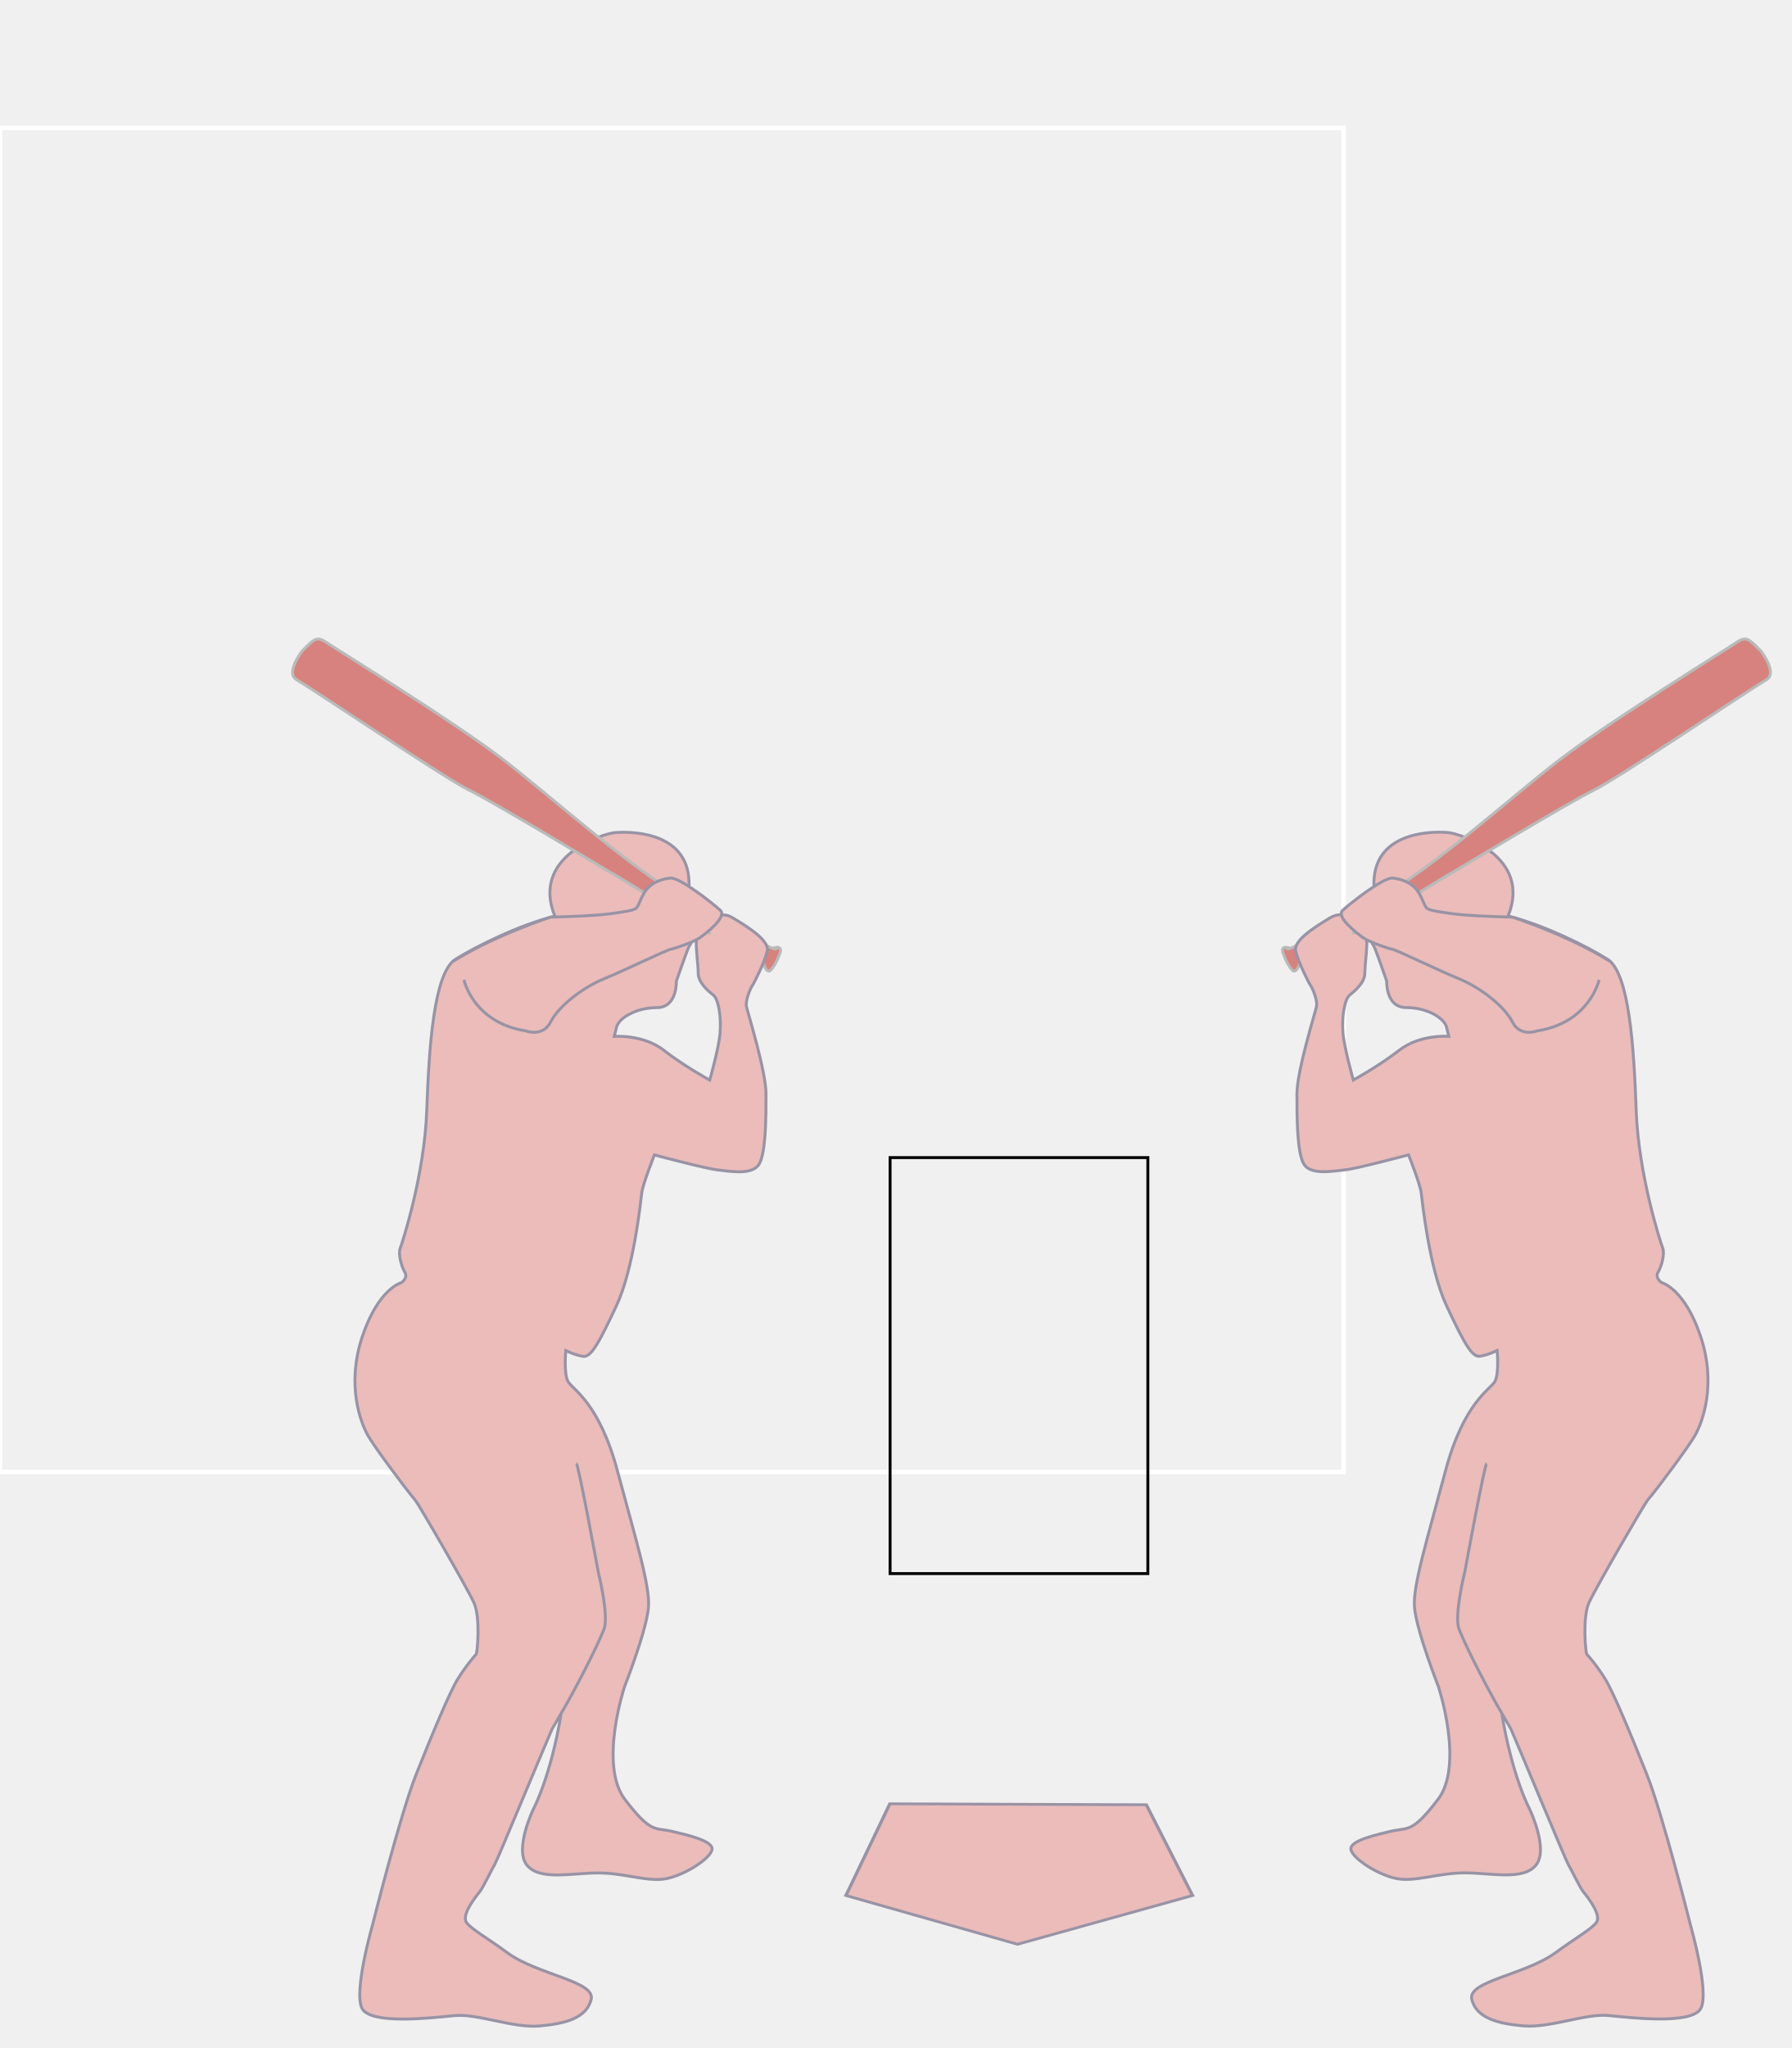
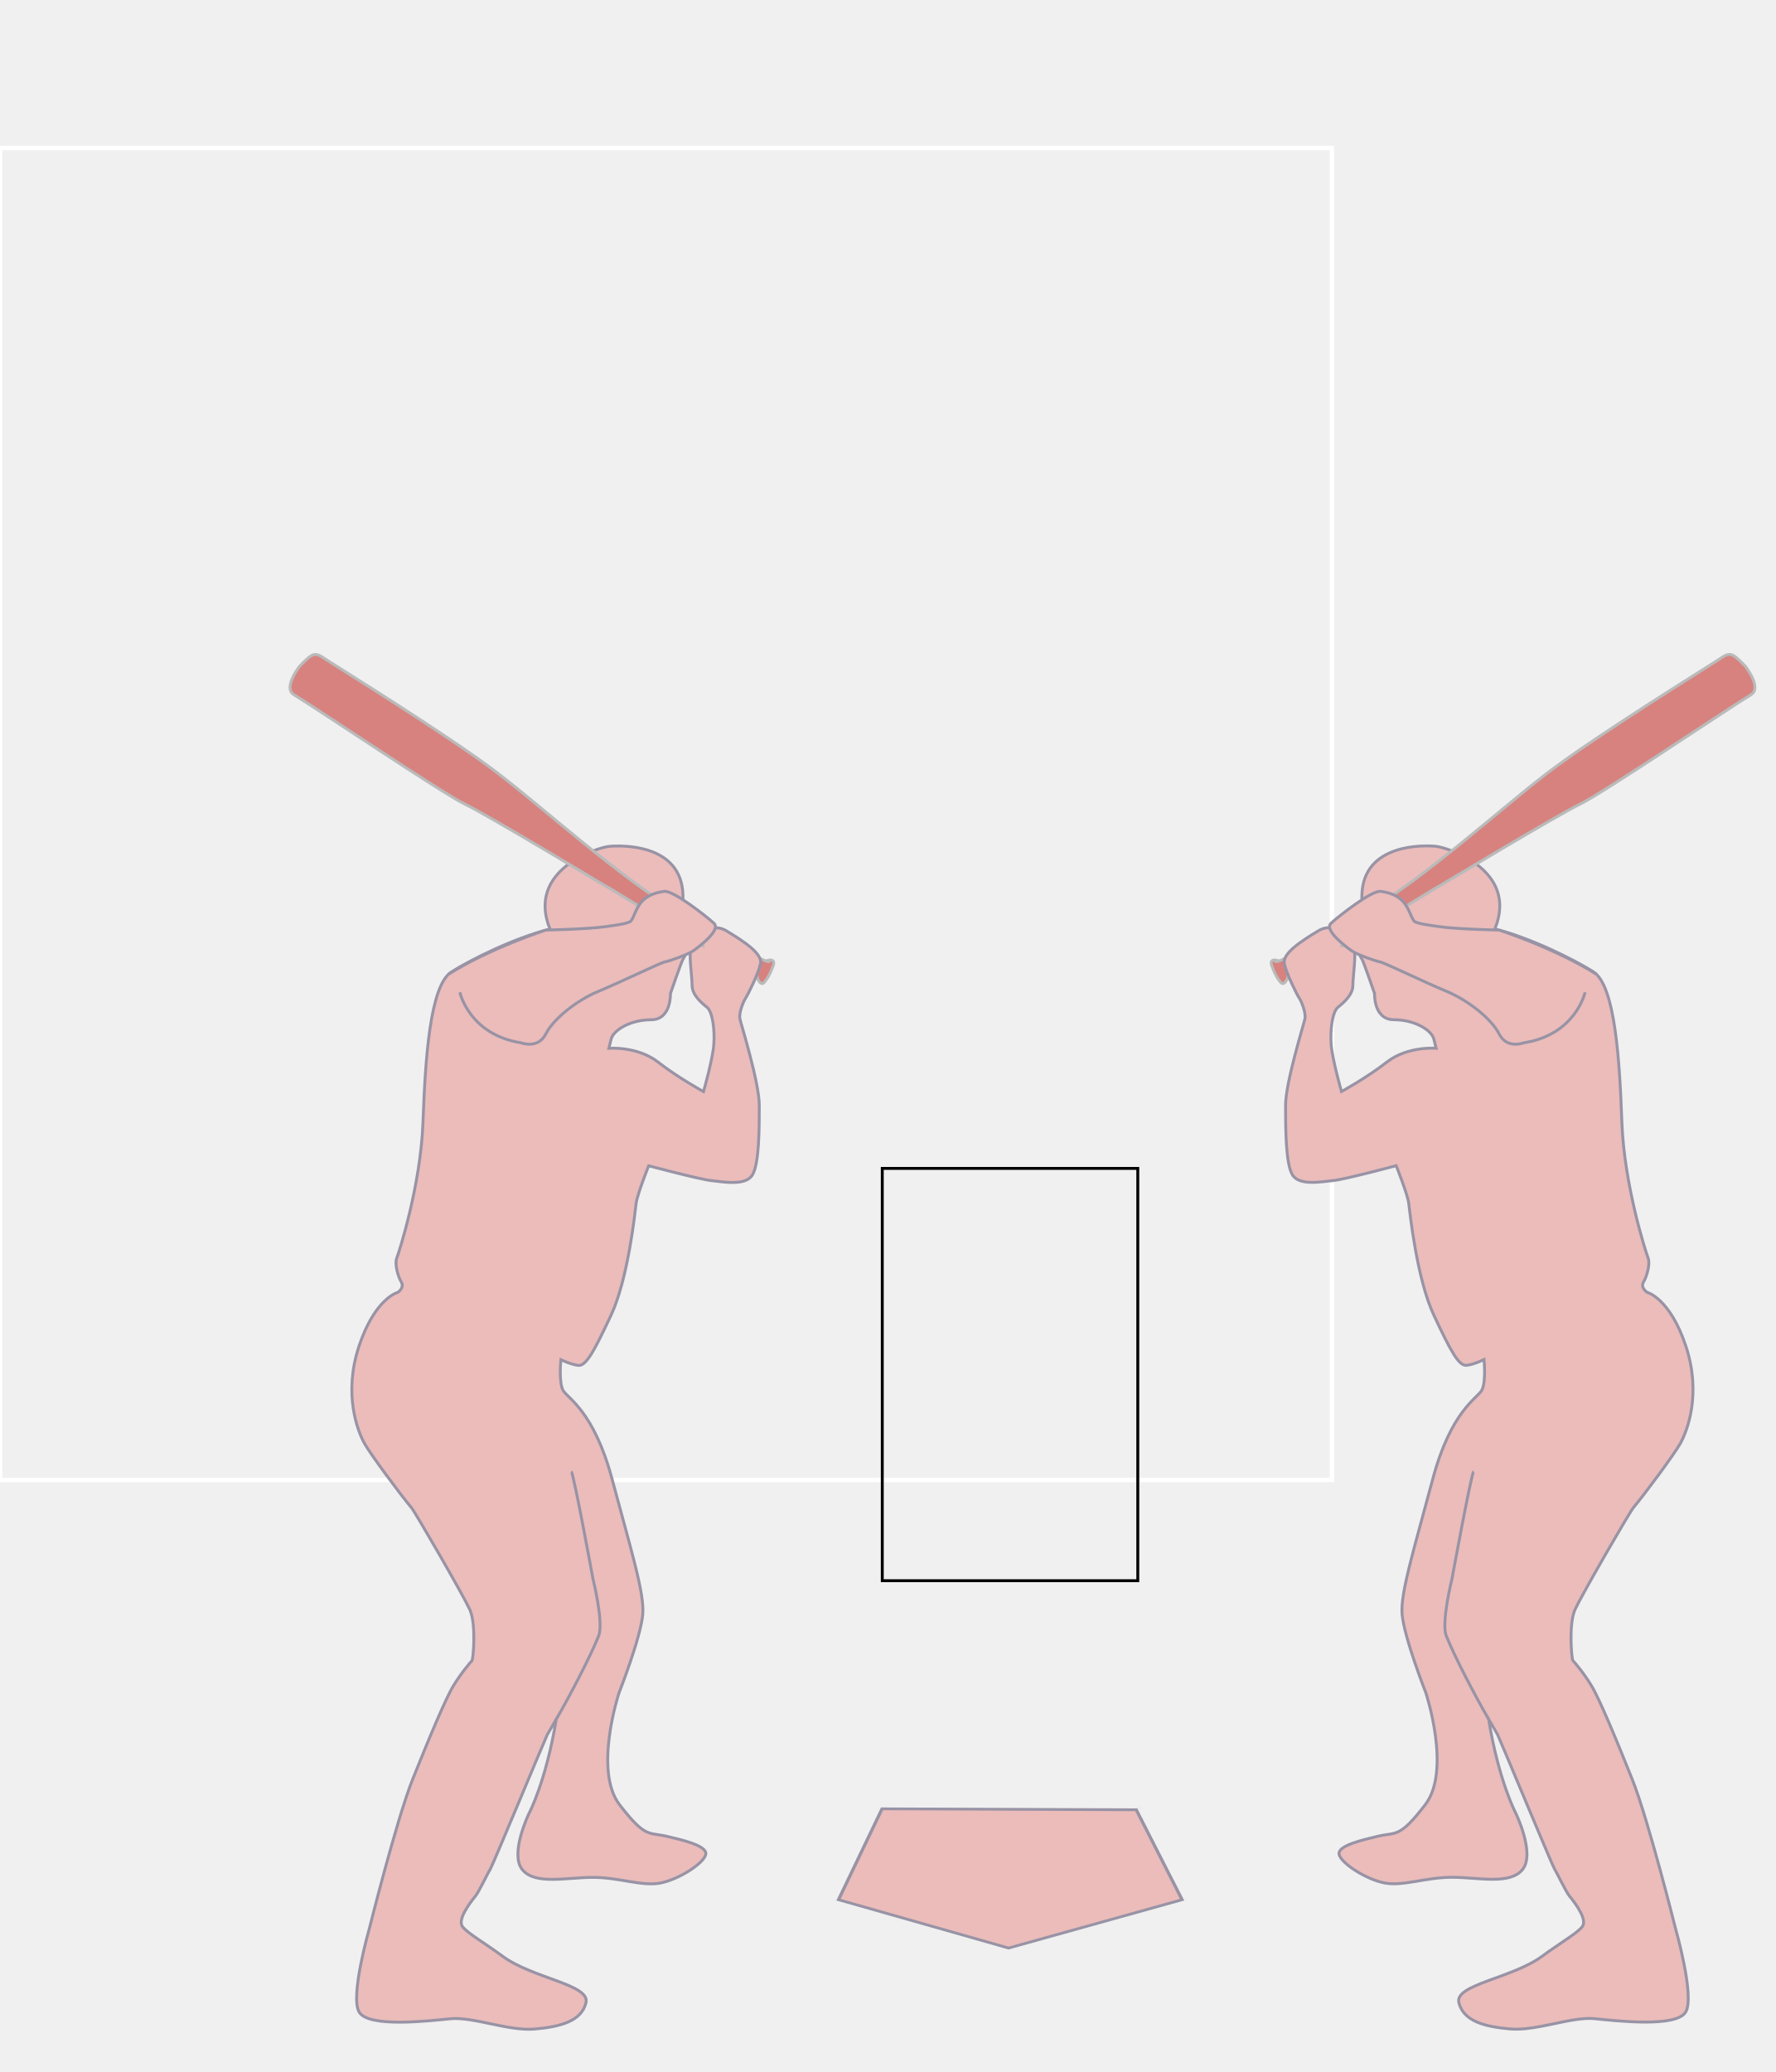
- <svg id="svg-1" width="350" height="400" viewBox=" 0 0 400 400">
+ <svg id="svg-1" width="300" height="350" viewBox=" 0 0 400 400">
  <rect width="300" height="300" fill="none" stroke="#ffffff" />
  <g transform="scale(0.65) translate(100,175)">
    <rect width="500" height="500" fill="none" stroke="none"> </rect>
    <g>
      <defs>
        <style id="overall-color">.e{fill:#ebbcba;stroke:#d6d6d6;}.e,.f{stroke-miterlimit:10;}.f{fill:#ebbcba;stroke:#bababa;}</style>
      </defs>
      <g id="a" />
      <g id="b">
        <g id="c">
          <g id="d">
            <path class="f" d="M146.94,96.6c23.31,13.83,19.38,9.82,19.38,9.82,0,0,2.54-.65,1.58,1.98-.99,2.7-1.91,4.41-3.22,5.85-.96,1.05-2.31-1.11-2.31-2.3s-17.4-10.71-17.4-10.71" />
            <path class="e" d="M163.54,107.7c.79-3.56-5.93-7.9-11.85-11.46-1.97-1.18-3.8-1.23-5.38-.76l-9.64-5.56v-5.93c-.4-18.18-21.73-17.39-25.69-16.99-3.91,.39-28.75,8.15-20.4,28.64-11.95,2.93-27.14,10.42-34.13,14.83-7.51,4.74-9.09,30.43-9.88,52.16-.79,21.73-8.3,45.05-9.09,47.02-.79,1.98,.4,6.32,1.58,8.3s-1.19,3.56-1.19,3.56c0,0-7.9,1.98-13.44,18.57-5.53,16.6-.57,29.5,1.98,33.98,2.12,3.73,12.19,17.34,16.2,22.13,1.3,1.55,17.78,30.03,20.15,35.17s1.19,17.39,.79,17.78-3.52,3.97-6.33,8.52c-2.82,4.58-8.69,18.74-14.22,32.57s-15.02,51.77-15.02,51.77c0,0-6.72,23.31-3.56,28.85,3.16,5.53,23.71,3.16,31.61,2.37s20.15,4.35,29.24,3.56,16.2-2.77,17.78-9.09-18.33-8.4-28.85-16.11c-6.86-5.03-11.87-7.79-13.84-10.16-1.98-2.37,2.1-7.88,4.38-10.69,1.25-1.53,4.32-8.09,5.12-9.27,.79-1.19,18.97-45.05,19.76-46.63,.22-.43,1.43-2.47,3.14-5.41-3.56,21.65-9.46,32.68-9.46,32.68,0,0-6.72,13.83-2.37,19.36s15.41,2.77,24.5,2.77,16.99,3.16,23.31,1.98,15.02-6.72,15.81-9.88-8.96-5.24-13.44-6.32c-6.27-1.52-7.34,.87-16.43-10.98s-.18-38.72-.18-38.72c0,0,7.47-18.94,8.23-27.16,.68-7.25-4.27-23.12-10.6-46.82s-15.41-28.06-16.99-30.82-.79-10.67-.79-10.67c0,0,3.16,1.58,5.93,1.98s5.53-4.74,11.46-17.39c5.93-12.65,8.3-35.56,8.69-38.73,.4-3.16,4.35-13.04,4.35-13.04,0,0,17.78,4.74,21.73,5.14s11.85,1.98,14.23-1.98c2.37-3.95,2.37-16.2,2.37-24.1s-6.32-28.06-6.72-30.03,1.19-5.93,1.98-7.11c.79-1.19,4.35-8.3,5.14-11.85Zm-16.2,28.06c-.4,5.14-3.56,16.2-3.56,16.2,0,0-8.69-4.74-15.81-10.27-7.11-5.53-16.99-4.74-16.99-4.74l.79-3.16c.79-3.16,6.72-6.72,13.83-6.72s6.72-9.09,6.72-9.09c0,0,3.95-11.46,4.35-11.85,.27-.27,1.81-3.62,2.77-5.76,.46-1.01,1.37-.87,1.37-.87,.51,.03,.39-.85,.82-.85-.4,.45-.62,.76-.62,.76,0,0-.79,1.19-1.58,3.16s.4,9.48,.4,12.65,3.16,5.93,5.14,7.51c1.98,1.58,2.77,7.9,2.37,13.04Z" />
            <path class="e" d="M139.48,100.6c.46-1.01,.79-1.75,.79-1.75,.51,.03,.97,.04,1.41,.03" />
            <path class="e" d="M92.78,369.4c4.58-7.84,12-22.09,14.67-28.86,1.82-4.61-1.98-19.76-1.98-19.76,0,0-6.72-36.75-7.51-37.14" />
            <path class="f" d="M144.1,101.73s-34.4-21.36-34.76-21.3c0,0-40.7-24.5-48.21-28.06C53.62,48.82,9.59,19.08,1.86,14.44c-3.95-2.37,1.98-9.88,1.98-9.88C8.37-.06,8.97-.57,12.92,2.19c2.07,1.45,42.68,26.48,59.67,39.52s41.72,35.8,63.49,48.72" />
            <path class="e" d="M59.34,117.54c.09,.26,3.33,14.72,21.29,17.52,0,0,5.78,2.28,8.5-3.07s10.86-11.74,18.31-14.81c7.45-3.07,21.46-9.9,22.95-10.16s8.06-2.54,9.99-3.94c1.93-1.4,9.55-7.1,7.01-9.46s-14.02-11.39-17.17-11.04-6.31,1.58-8.23,4.03c-1.93,2.45-2.63,5.96-3.68,6.48s-2.28,.88-8.76,1.75-20.28,1.14-20.28,1.14c.21-.18-19.86,6.44-33.92,15.37" />
          </g>
        </g>
      </g>
      <defs>
        <style id="bat-color">.e{fill:#d7827e;stroke:#d6d6d6;}.e,.f{stroke-miterlimit:10;}.f{fill:#d7827e;stroke:#bababa;}</style>
      </defs>
      <g id="a" />
      <g id="b" transform="translate(340, 0)">
        <g id="c">
          <g id="d">
            <path class="f" d="M21.68,96.6C-1.64,110.43,2.3,106.42,2.3,106.42c0,0-2.54-.65-1.58,1.98,.99,2.7,1.91,4.41,3.22,5.85,.96,1.05,2.31-1.11,2.31-2.3s17.4-10.71,17.4-10.71"> </path>
            <path class="e" d="M10.22,119.55c.79,1.19,2.37,5.14,1.98,7.11s-6.72,22.13-6.72,30.03c0,7.9,0,20.15,2.37,24.1s10.27,2.37,14.23,1.98,21.73-5.14,21.73-5.14c0,0,3.95,9.88,4.35,13.04,.4,3.16,2.77,26.08,8.69,38.73,5.93,12.65,8.69,17.78,11.46,17.39s5.93-1.98,5.93-1.98c0,0,.79,7.9-.79,10.67s-10.67,7.11-16.99,30.82c-6.32,23.71-11.28,39.57-10.6,46.82,.77,8.21,8.23,27.16,8.23,27.16,0,0,8.91,26.87-.18,38.72s-10.16,9.46-16.43,10.98c-4.48,1.09-14.23,3.16-13.44,6.32,.79,3.16,9.48,8.69,15.81,9.88s14.23-1.98,23.31-1.98,20.15,2.77,24.5-2.77c4.35-5.53-2.37-19.36-2.37-19.36,0,0-5.9-11.02-9.46-32.68,1.71,2.94,2.93,4.98,3.14,5.41,.79,1.58,18.97,45.44,19.76,46.63s3.87,7.74,5.12,9.27c2.28,2.8,6.36,8.32,4.38,10.69s-6.98,5.13-13.84,10.16c-10.51,7.71-30.43,9.79-28.85,16.11,1.58,6.32,8.69,8.3,17.78,9.09,9.09,.79,21.34-4.35,29.24-3.56s28.45,3.16,31.61-2.37c3.16-5.53-3.56-28.85-3.56-28.85,0,0-9.48-37.94-15.02-51.77-5.53-13.83-11.4-28-14.22-32.57-2.8-4.56-5.93-8.13-6.33-8.52s-1.58-12.65,.79-17.78,18.85-33.62,20.15-35.17c4.01-4.79,14.08-18.4,16.2-22.13,2.55-4.48,7.51-17.39,1.98-33.98-5.53-16.6-13.44-18.57-13.44-18.57,0,0-2.37-1.58-1.19-3.56,1.19-1.98,2.37-6.32,1.58-8.3s-8.3-25.29-9.09-47.02-2.37-47.42-9.88-52.16c-6.99-4.41-22.18-11.9-34.13-14.83,8.34-20.49-16.49-28.24-20.4-28.64-3.95-.4-25.29-1.19-25.69,16.99v5.93l-9.64,5.56c-1.58-.46-3.41-.42-5.38,.76-5.93,3.56-12.65,7.9-11.85,11.46s4.35,10.67,5.14,11.85Zm13.44,3.16c1.98-1.58,5.14-4.35,5.14-7.51,0-3.16,1.19-10.67,.4-12.65-.79-1.98-1.58-3.16-1.58-3.16,0,0-.22-.31-.62-.76,.43,0,.31,.88,.82,.85,0,0,.92-.15,1.37,.87,.96,2.13,2.5,5.49,2.77,5.76,.4,.4,4.35,11.85,4.35,11.85,0,0-.4,9.09,6.72,9.09s13.04,3.56,13.83,6.72l.79,3.16s-9.88-.79-16.99,4.74c-7.11,5.53-15.81,10.27-15.81,10.27,0,0-3.16-11.06-3.56-16.2-.4-5.14,.4-11.46,2.37-13.04Z"> </path>
            <path class="e" d="M29.14,100.6c-.46-1.01-.79-1.75-.79-1.75-.51,.03-.97,.04-1.41,.03"> </path>
            <path class="e" d="M75.84,369.4c-4.58-7.84-12-22.09-14.67-28.86-1.82-4.61,1.98-19.76,1.98-19.76,0,0,6.72-36.75,7.51-37.14"> </path>
            <path class="f" d="M24.52,101.73s34.4-21.36,34.76-21.3c0,0,40.7-24.5,48.21-28.06,7.51-3.56,51.55-33.3,59.27-37.94,3.95-2.37-1.98-9.88-1.98-9.88-4.54-4.62-5.14-5.14-9.09-2.37-2.07,1.45-42.68,26.48-59.67,39.52-16.99,13.04-41.72,35.8-63.49,48.72"> </path>
            <path class="e" d="M109.28,117.54c-.09,.26-3.33,14.72-21.29,17.52,0,0-5.78,2.28-8.5-3.07s-10.86-11.74-18.31-14.81-21.46-9.9-22.95-10.16-8.06-2.54-9.99-3.94c-1.93-1.4-9.55-7.1-7.01-9.46s14.02-11.39,17.17-11.04,6.31,1.58,8.23,4.03c1.93,2.45,2.63,5.96,3.68,6.48s2.28,.88,8.76,1.75c6.48,.88,20.28,1.14,20.28,1.14-.21-.18,19.86,6.44,33.92,15.37"> </path>
          </g>
        </g>
      </g>
      <defs>
        <style id="overall-color">.e{fill:#ebbcba;stroke:#9893a5;stroke-miterlimit:10;}</style>
      </defs>
      <g id="a"> </g>
      <g id="b" transform="translate(190, 400) scale(1.13, 0.954)">
        <g id="c">
          <path id="d" class="e" d="M.5,33.51s52.15,17.56,52.15,17.56l53.21-17.56L91.81,.85,13.85,.5,.5,33.51Z"> </path>
        </g>
      </g>
      <g id="strikeZone">
        <rect class="strike-zone" x="205.729" width="88.541" y="178.571" height="142.857" fill-opacity="0.001" stroke-opacity="1" style="fill: none; stroke: rgb(0, 0, 0);"> </rect>
      </g>
    </g>
    <g> </g>
  </g>
</svg>
